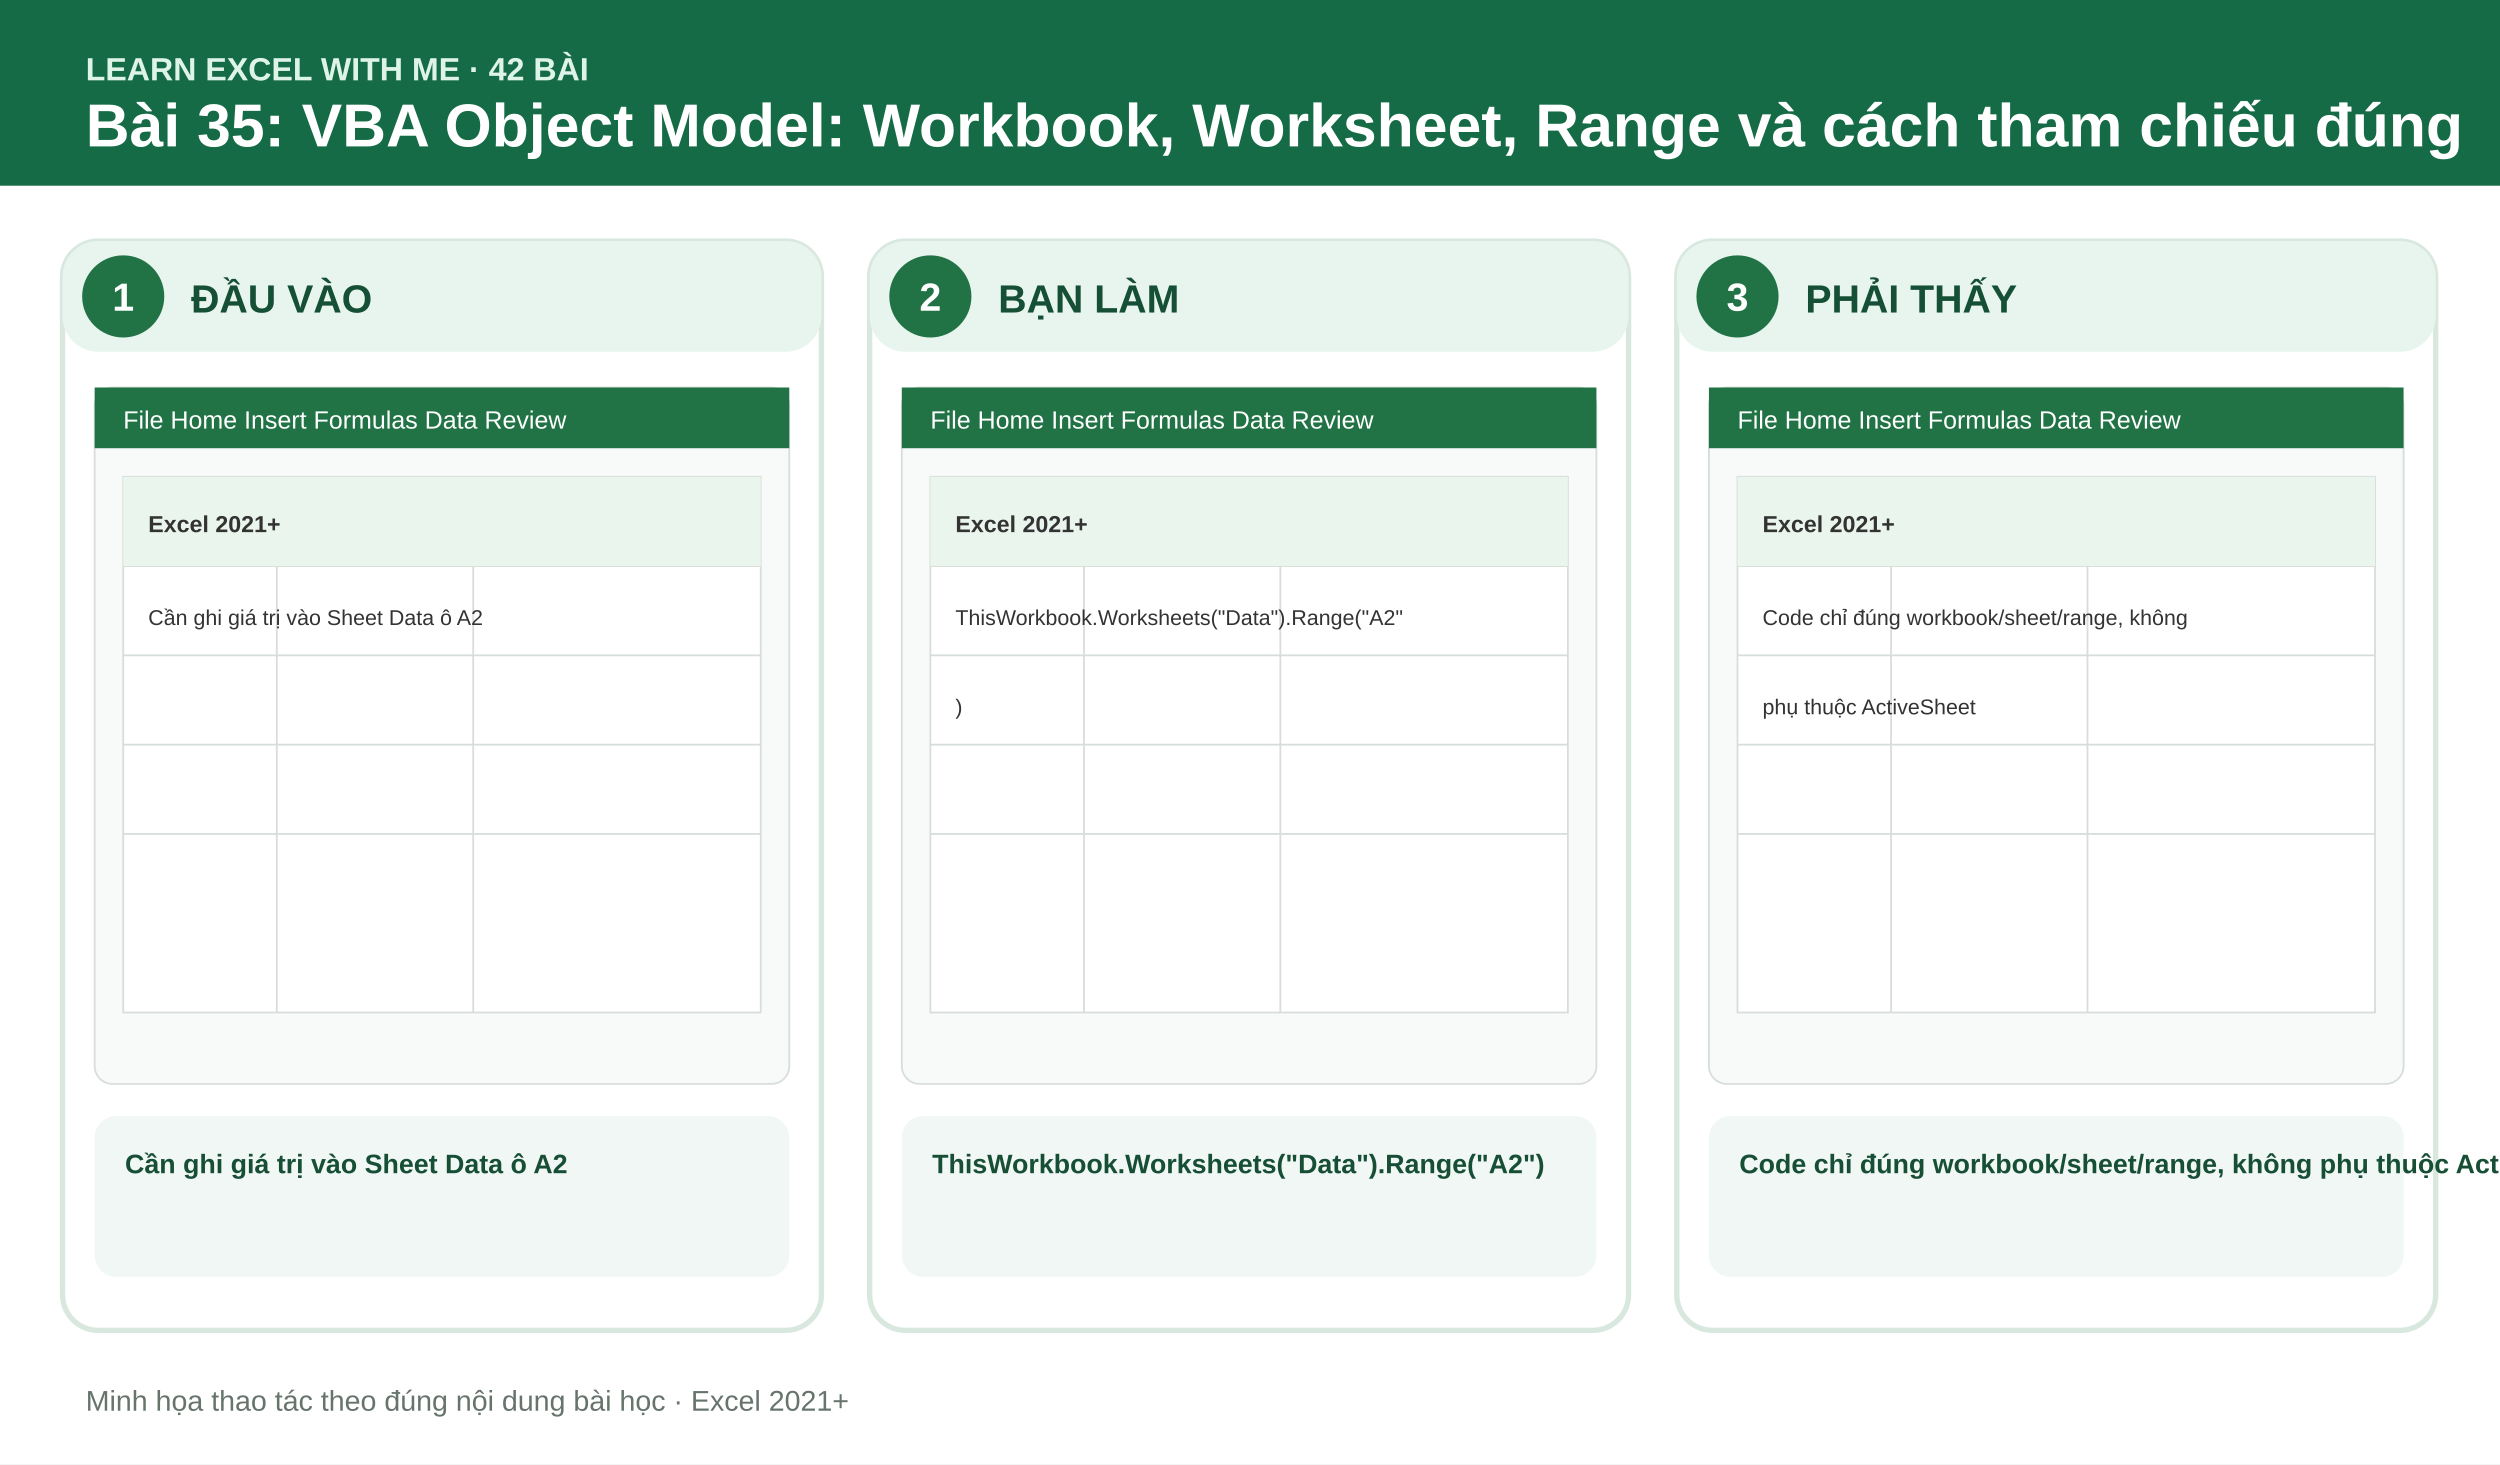
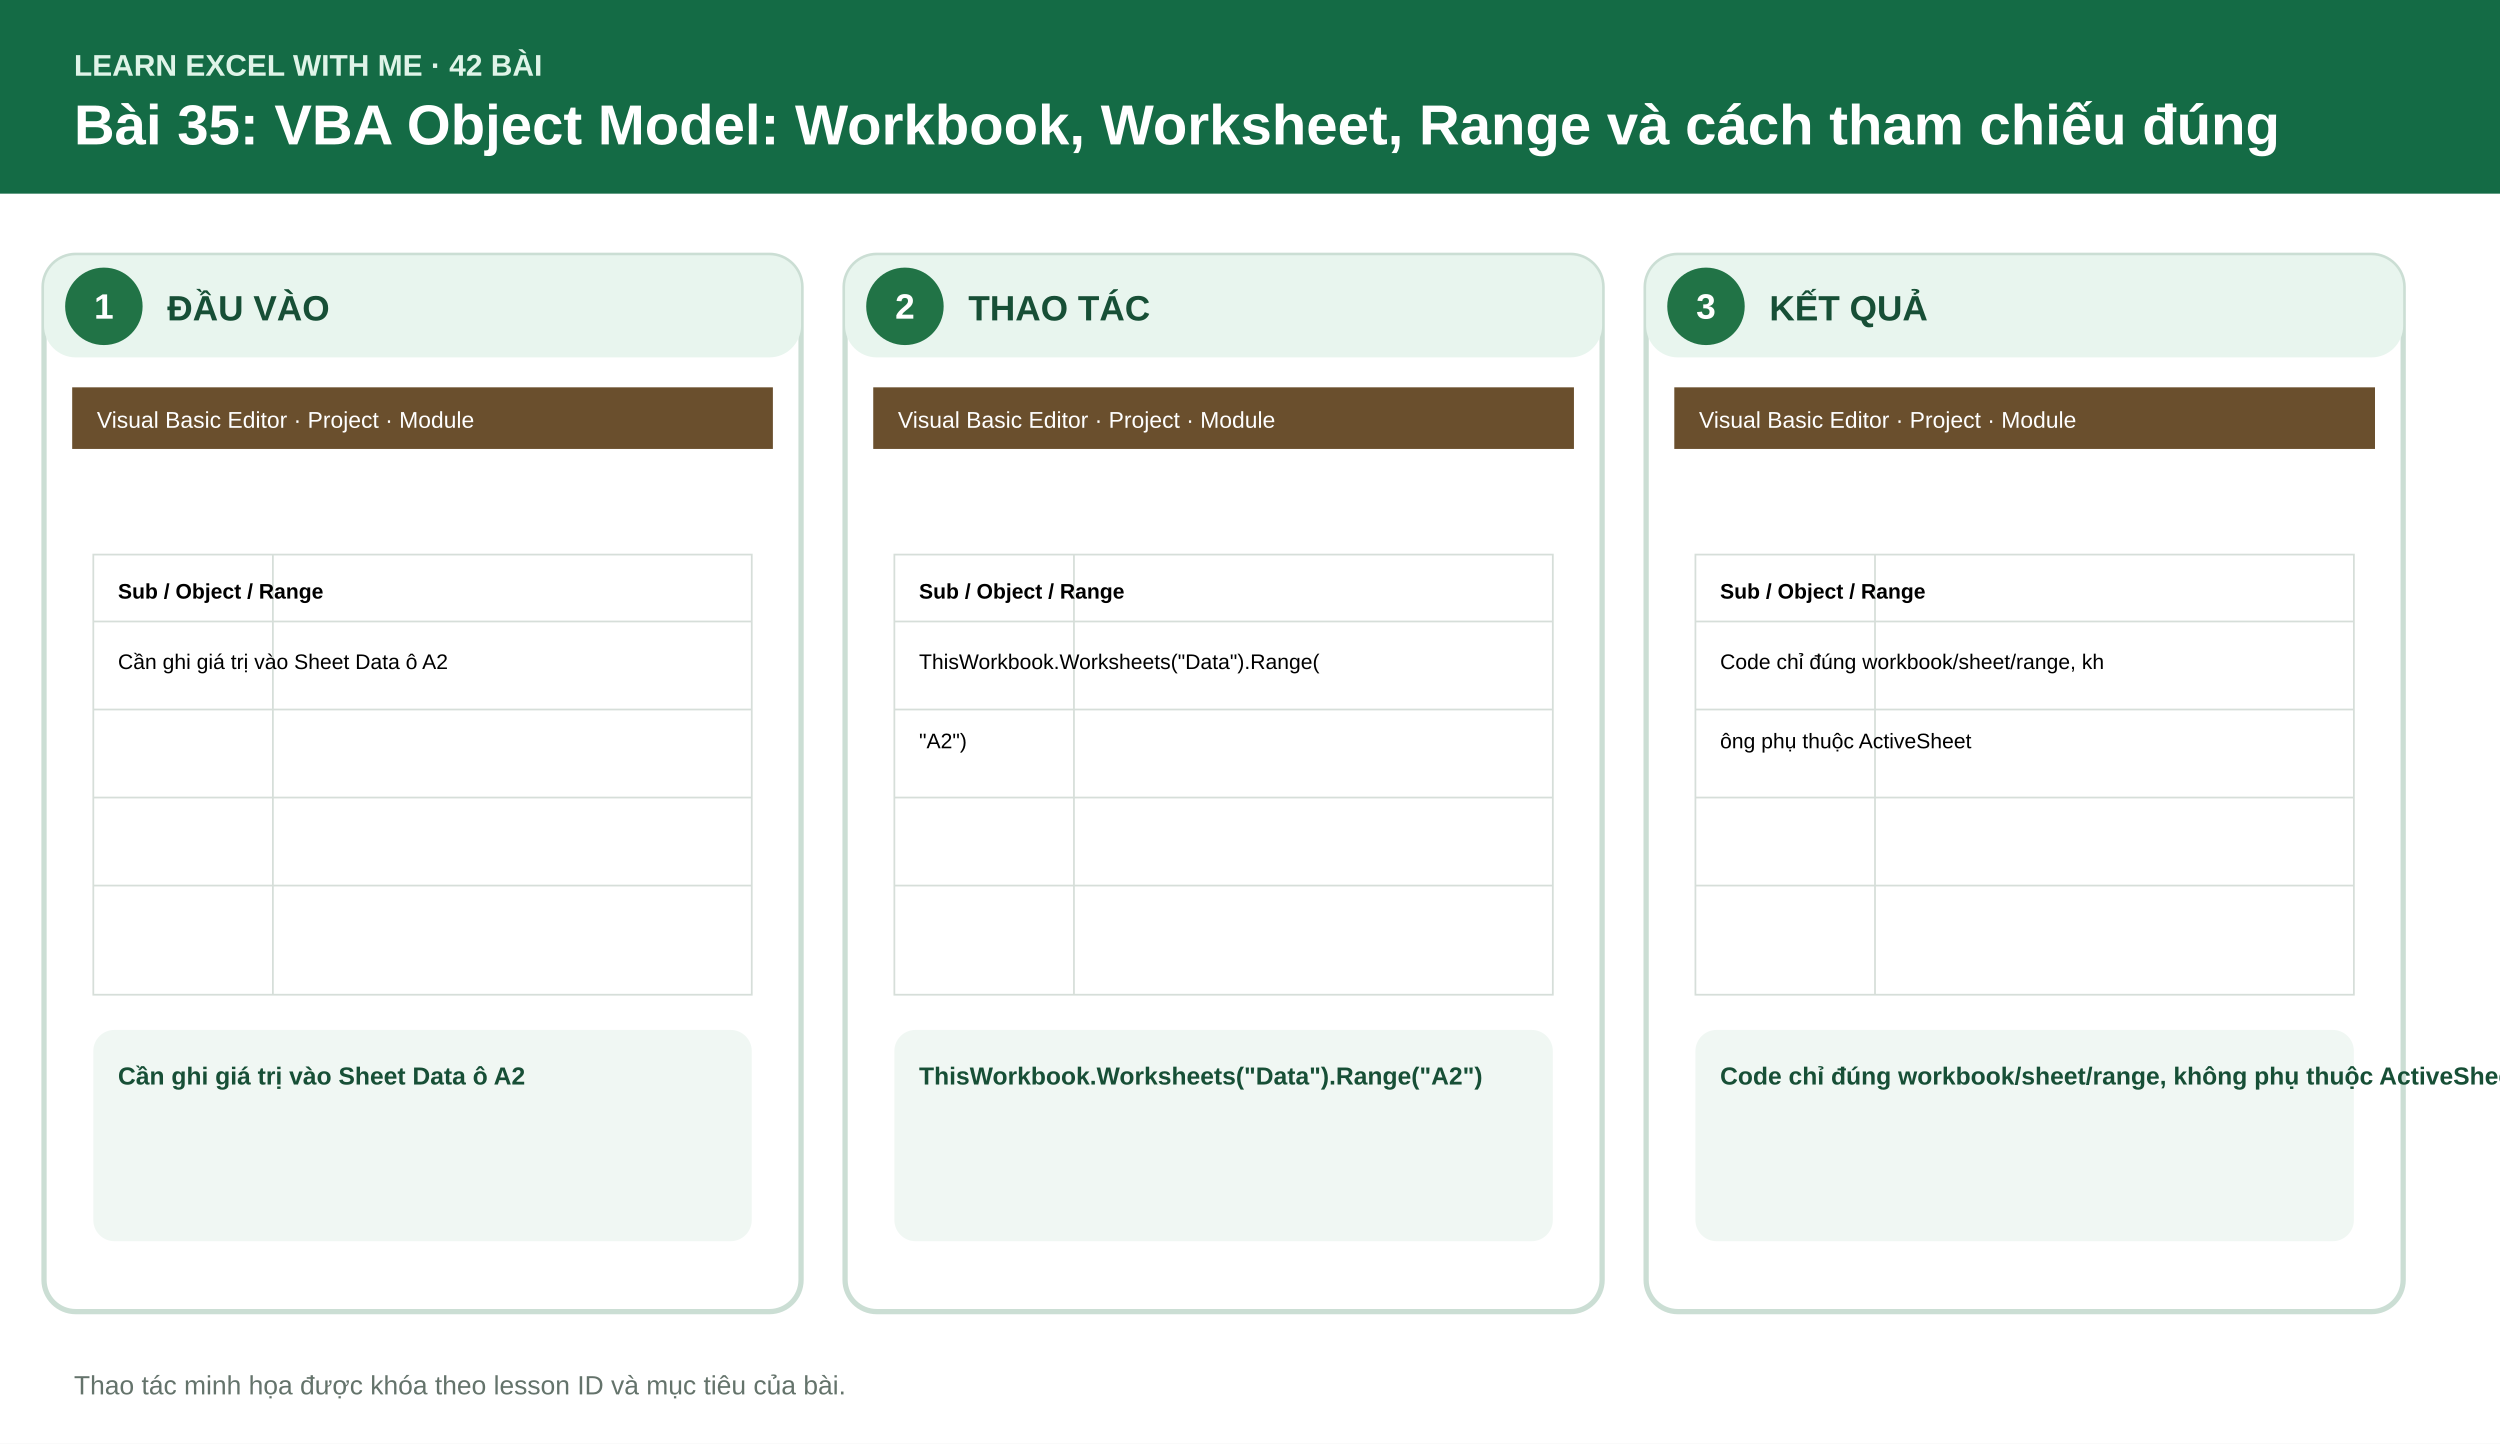
- <svg xmlns="http://www.w3.org/2000/svg" width="1400" height="820">
-   <rect width="1400" height="820" fill="#fff" />
-   <rect width="1400" height="104" fill="#146b45" />
-   <text x="48" y="45" font-family="Arial" font-size="18" font-weight="700" fill="#dff4e8">LEARN EXCEL WITH ME · 42 BÀI</text>
-   <text x="48" y="82" font-family="Arial" font-size="34" font-weight="700" fill="#fff">Bài 35: VBA Object Model: Workbook, Worksheet, Range và cách tham chiếu đúng</text>
-   <rect x="35" y="135" width="425" height="610" rx="20" fill="#fff" stroke="#d8e8df" stroke-width="3" />
-   <rect x="35" y="135" width="425" height="62" rx="20" fill="#e8f5ee" />
-   <circle cx="69" cy="166" r="23" fill="#217346" />
-   <text x="69" y="174" text-anchor="middle" font-family="Arial" font-size="22" font-weight="700" fill="#fff">1</text>
-   <text x="107" y="175" font-family="Arial" font-size="22" font-weight="700" fill="#154f35">ĐẦU VÀO</text>
-   <rect x="53" y="217" width="389" height="390" rx="10" fill="#f8faf9" stroke="#d7ddd9" />
-   <rect x="53" y="217" width="389" height="34" fill="#217346" />
-   <text x="69" y="240" font-family="Arial" font-size="14" fill="#fff">File  Home  Insert  Formulas  Data  Review</text>
-   <rect x="69" y="267" width="357" height="300" fill="#fff" stroke="#d7ddd9" />
-   <path d="M69 317h357M69 367h357M69 417h357M69 467h357M155 267v300M265 267v300" stroke="#d7ddd9" />
-   <rect x="69" y="267" width="357" height="50" fill="#eaf5ee" />
-   <text x="83" y="298" font-family="Arial" font-size="13" font-weight="700" fill="#333">Excel 2021+</text>
-   <text x="83" y="350" font-family="Arial" font-size="12" fill="#333">Cần ghi giá trị vào Sheet Data ô A2</text>
-   <text x="83" y="400" font-family="Arial" font-size="12" fill="#333" />
-   <text x="83" y="450" font-family="Arial" font-size="12" fill="#333" />
-   <rect x="53" y="625" width="389" height="90" rx="12" fill="#f1f7f4" />
-   <text x="70" y="657" font-family="Arial" font-size="15" font-weight="700" fill="#174f36">Cần ghi giá trị vào Sheet Data ô A2</text>
-   <rect x="487" y="135" width="425" height="610" rx="20" fill="#fff" stroke="#d8e8df" stroke-width="3" />
-   <rect x="487" y="135" width="425" height="62" rx="20" fill="#e8f5ee" />
-   <circle cx="521" cy="166" r="23" fill="#217346" />
-   <text x="521" y="174" text-anchor="middle" font-family="Arial" font-size="22" font-weight="700" fill="#fff">2</text>
-   <text x="559" y="175" font-family="Arial" font-size="22" font-weight="700" fill="#154f35">BẠN LÀM</text>
-   <rect x="505" y="217" width="389" height="390" rx="10" fill="#f8faf9" stroke="#d7ddd9" />
-   <rect x="505" y="217" width="389" height="34" fill="#217346" />
-   <text x="521" y="240" font-family="Arial" font-size="14" fill="#fff">File  Home  Insert  Formulas  Data  Review</text>
-   <rect x="521" y="267" width="357" height="300" fill="#fff" stroke="#d7ddd9" />
-   <path d="M521 317h357M521 367h357M521 417h357M521 467h357M607 267v300M717 267v300" stroke="#d7ddd9" />
-   <rect x="521" y="267" width="357" height="50" fill="#eaf5ee" />
-   <text x="535" y="298" font-family="Arial" font-size="13" font-weight="700" fill="#333">Excel 2021+</text>
-   <text x="535" y="350" font-family="Arial" font-size="12" fill="#333">ThisWorkbook.Worksheets("Data").Range("A2"</text>
-   <text x="535" y="400" font-family="Arial" font-size="12" fill="#333">)</text>
-   <text x="535" y="450" font-family="Arial" font-size="12" fill="#333" />
-   <rect x="505" y="625" width="389" height="90" rx="12" fill="#f1f7f4" />
-   <text x="522" y="657" font-family="Arial" font-size="15" font-weight="700" fill="#174f36">ThisWorkbook.Worksheets("Data").Range("A2")</text>
-   <rect x="939" y="135" width="425" height="610" rx="20" fill="#fff" stroke="#d8e8df" stroke-width="3" />
-   <rect x="939" y="135" width="425" height="62" rx="20" fill="#e8f5ee" />
-   <circle cx="973" cy="166" r="23" fill="#217346" />
-   <text x="973" y="174" text-anchor="middle" font-family="Arial" font-size="22" font-weight="700" fill="#fff">3</text>
-   <text x="1011" y="175" font-family="Arial" font-size="22" font-weight="700" fill="#154f35">PHẢI THẤY</text>
-   <rect x="957" y="217" width="389" height="390" rx="10" fill="#f8faf9" stroke="#d7ddd9" />
-   <rect x="957" y="217" width="389" height="34" fill="#217346" />
-   <text x="973" y="240" font-family="Arial" font-size="14" fill="#fff">File  Home  Insert  Formulas  Data  Review</text>
-   <rect x="973" y="267" width="357" height="300" fill="#fff" stroke="#d7ddd9" />
-   <path d="M973 317h357M973 367h357M973 417h357M973 467h357M1059 267v300M1169 267v300" stroke="#d7ddd9" />
-   <rect x="973" y="267" width="357" height="50" fill="#eaf5ee" />
-   <text x="987" y="298" font-family="Arial" font-size="13" font-weight="700" fill="#333">Excel 2021+</text>
-   <text x="987" y="350" font-family="Arial" font-size="12" fill="#333">Code chỉ đúng workbook/sheet/range, không </text>
-   <text x="987" y="400" font-family="Arial" font-size="12" fill="#333">phụ thuộc ActiveSheet</text>
-   <text x="987" y="450" font-family="Arial" font-size="12" fill="#333" />
-   <rect x="957" y="625" width="389" height="90" rx="12" fill="#f1f7f4" />
-   <text x="974" y="657" font-family="Arial" font-size="15" font-weight="700" fill="#174f36">Code chỉ đúng workbook/sheet/range, không phụ thuộc ActiveSheet</text>
-   <text x="48" y="790" font-family="Arial" font-size="16" fill="#66746c">Minh họa thao tác theo đúng nội dung bài học · Excel 2021+</text>
+ <svg xmlns="http://www.w3.org/2000/svg" width="1420" height="820">
+   <rect width="1420" height="820" fill="#fff" />
+   <rect width="1420" height="110" fill="#146b45" />
+   <text x="42" y="43" font-family="Arial" font-size="17" font-weight="700" fill="#dff4e8">LEARN EXCEL WITH ME · 42 BÀI</text>
+   <text x="42" y="82" font-family="Arial" font-size="32" font-weight="700" fill="#fff">Bài 35: VBA Object Model: Workbook, Worksheet, Range và cách tham chiếu đúng</text>
+   <g>
+     <rect x="25" y="145" width="430" height="600" rx="18" fill="#fff" stroke="#cbded4" stroke-width="3" />
+     <rect x="25" y="145" width="430" height="58" rx="18" fill="#e8f5ee" />
+     <circle cx="59" cy="174" r="22" fill="#217346" />
+     <text x="59" y="181" text-anchor="middle" font-family="Arial" font-size="20" font-weight="700" fill="#fff">1</text>
+     <text x="95" y="182" font-family="Arial" font-size="20" font-weight="700" fill="#174f36">ĐẦU VÀO</text>
+     <rect x="41" y="220" width="398" height="35" fill="#6a4f2d" />
+     <text x="55" y="243" font-family="Arial" font-size="13" fill="#fff">Visual Basic Editor · Project · Module</text>
+     <rect x="53" y="315" width="374" height="250" fill="#fff" stroke="#d6ded9" />
+     <path d="M53 353h374M53 403h374M53 453h374M53 503h374M155 315v250" stroke="#d6ded9" />
+     <text x="67" y="340" font-family="Arial" font-size="12" font-weight="700">Sub / Object / Range</text>
+     <text x="67" y="380" font-family="Arial" font-size="12">Cần ghi giá trị vào Sheet Data ô A2</text>
+     <text x="67" y="425" font-family="Arial" font-size="12" />
+     <text x="67" y="470" font-family="Arial" font-size="12" />
+     <rect x="53" y="585" width="374" height="120" rx="12" fill="#f0f7f3" />
+     <text x="67" y="616" font-family="Arial" font-size="14" font-weight="700" fill="#174f36">Cần ghi giá trị vào Sheet Data ô A2</text>
+   </g>
+   <g>
+     <rect x="480" y="145" width="430" height="600" rx="18" fill="#fff" stroke="#cbded4" stroke-width="3" />
+     <rect x="480" y="145" width="430" height="58" rx="18" fill="#e8f5ee" />
+     <circle cx="514" cy="174" r="22" fill="#217346" />
+     <text x="514" y="181" text-anchor="middle" font-family="Arial" font-size="20" font-weight="700" fill="#fff">2</text>
+     <text x="550" y="182" font-family="Arial" font-size="20" font-weight="700" fill="#174f36">THAO TÁC</text>
+     <rect x="496" y="220" width="398" height="35" fill="#6a4f2d" />
+     <text x="510" y="243" font-family="Arial" font-size="13" fill="#fff">Visual Basic Editor · Project · Module</text>
+     <rect x="508" y="315" width="374" height="250" fill="#fff" stroke="#d6ded9" />
+     <path d="M508 353h374M508 403h374M508 453h374M508 503h374M610 315v250" stroke="#d6ded9" />
+     <text x="522" y="340" font-family="Arial" font-size="12" font-weight="700">Sub / Object / Range</text>
+     <text x="522" y="380" font-family="Arial" font-size="12">ThisWorkbook.Worksheets("Data").Range(</text>
+     <text x="522" y="425" font-family="Arial" font-size="12">"A2")</text>
+     <text x="522" y="470" font-family="Arial" font-size="12" />
+     <rect x="508" y="585" width="374" height="120" rx="12" fill="#f0f7f3" />
+     <text x="522" y="616" font-family="Arial" font-size="14" font-weight="700" fill="#174f36">ThisWorkbook.Worksheets("Data").Range("A2")</text>
+   </g>
+   <g>
+     <rect x="935" y="145" width="430" height="600" rx="18" fill="#fff" stroke="#cbded4" stroke-width="3" />
+     <rect x="935" y="145" width="430" height="58" rx="18" fill="#e8f5ee" />
+     <circle cx="969" cy="174" r="22" fill="#217346" />
+     <text x="969" y="181" text-anchor="middle" font-family="Arial" font-size="20" font-weight="700" fill="#fff">3</text>
+     <text x="1005" y="182" font-family="Arial" font-size="20" font-weight="700" fill="#174f36">KẾT QUẢ</text>
+     <rect x="951" y="220" width="398" height="35" fill="#6a4f2d" />
+     <text x="965" y="243" font-family="Arial" font-size="13" fill="#fff">Visual Basic Editor · Project · Module</text>
+     <rect x="963" y="315" width="374" height="250" fill="#fff" stroke="#d6ded9" />
+     <path d="M963 353h374M963 403h374M963 453h374M963 503h374M1065 315v250" stroke="#d6ded9" />
+     <text x="977" y="340" font-family="Arial" font-size="12" font-weight="700">Sub / Object / Range</text>
+     <text x="977" y="380" font-family="Arial" font-size="12">Code chỉ đúng workbook/sheet/range, kh</text>
+     <text x="977" y="425" font-family="Arial" font-size="12">ông phụ thuộc ActiveSheet</text>
+     <text x="977" y="470" font-family="Arial" font-size="12" />
+     <rect x="963" y="585" width="374" height="120" rx="12" fill="#f0f7f3" />
+     <text x="977" y="616" font-family="Arial" font-size="14" font-weight="700" fill="#174f36">Code chỉ đúng workbook/sheet/range, không phụ thuộc ActiveSheet</text>
+   </g>
+   <text x="42" y="792" font-family="Arial" font-size="15" fill="#64736b">Thao tác minh họa được khóa theo lesson ID và mục tiêu của bài.</text>
</svg>
